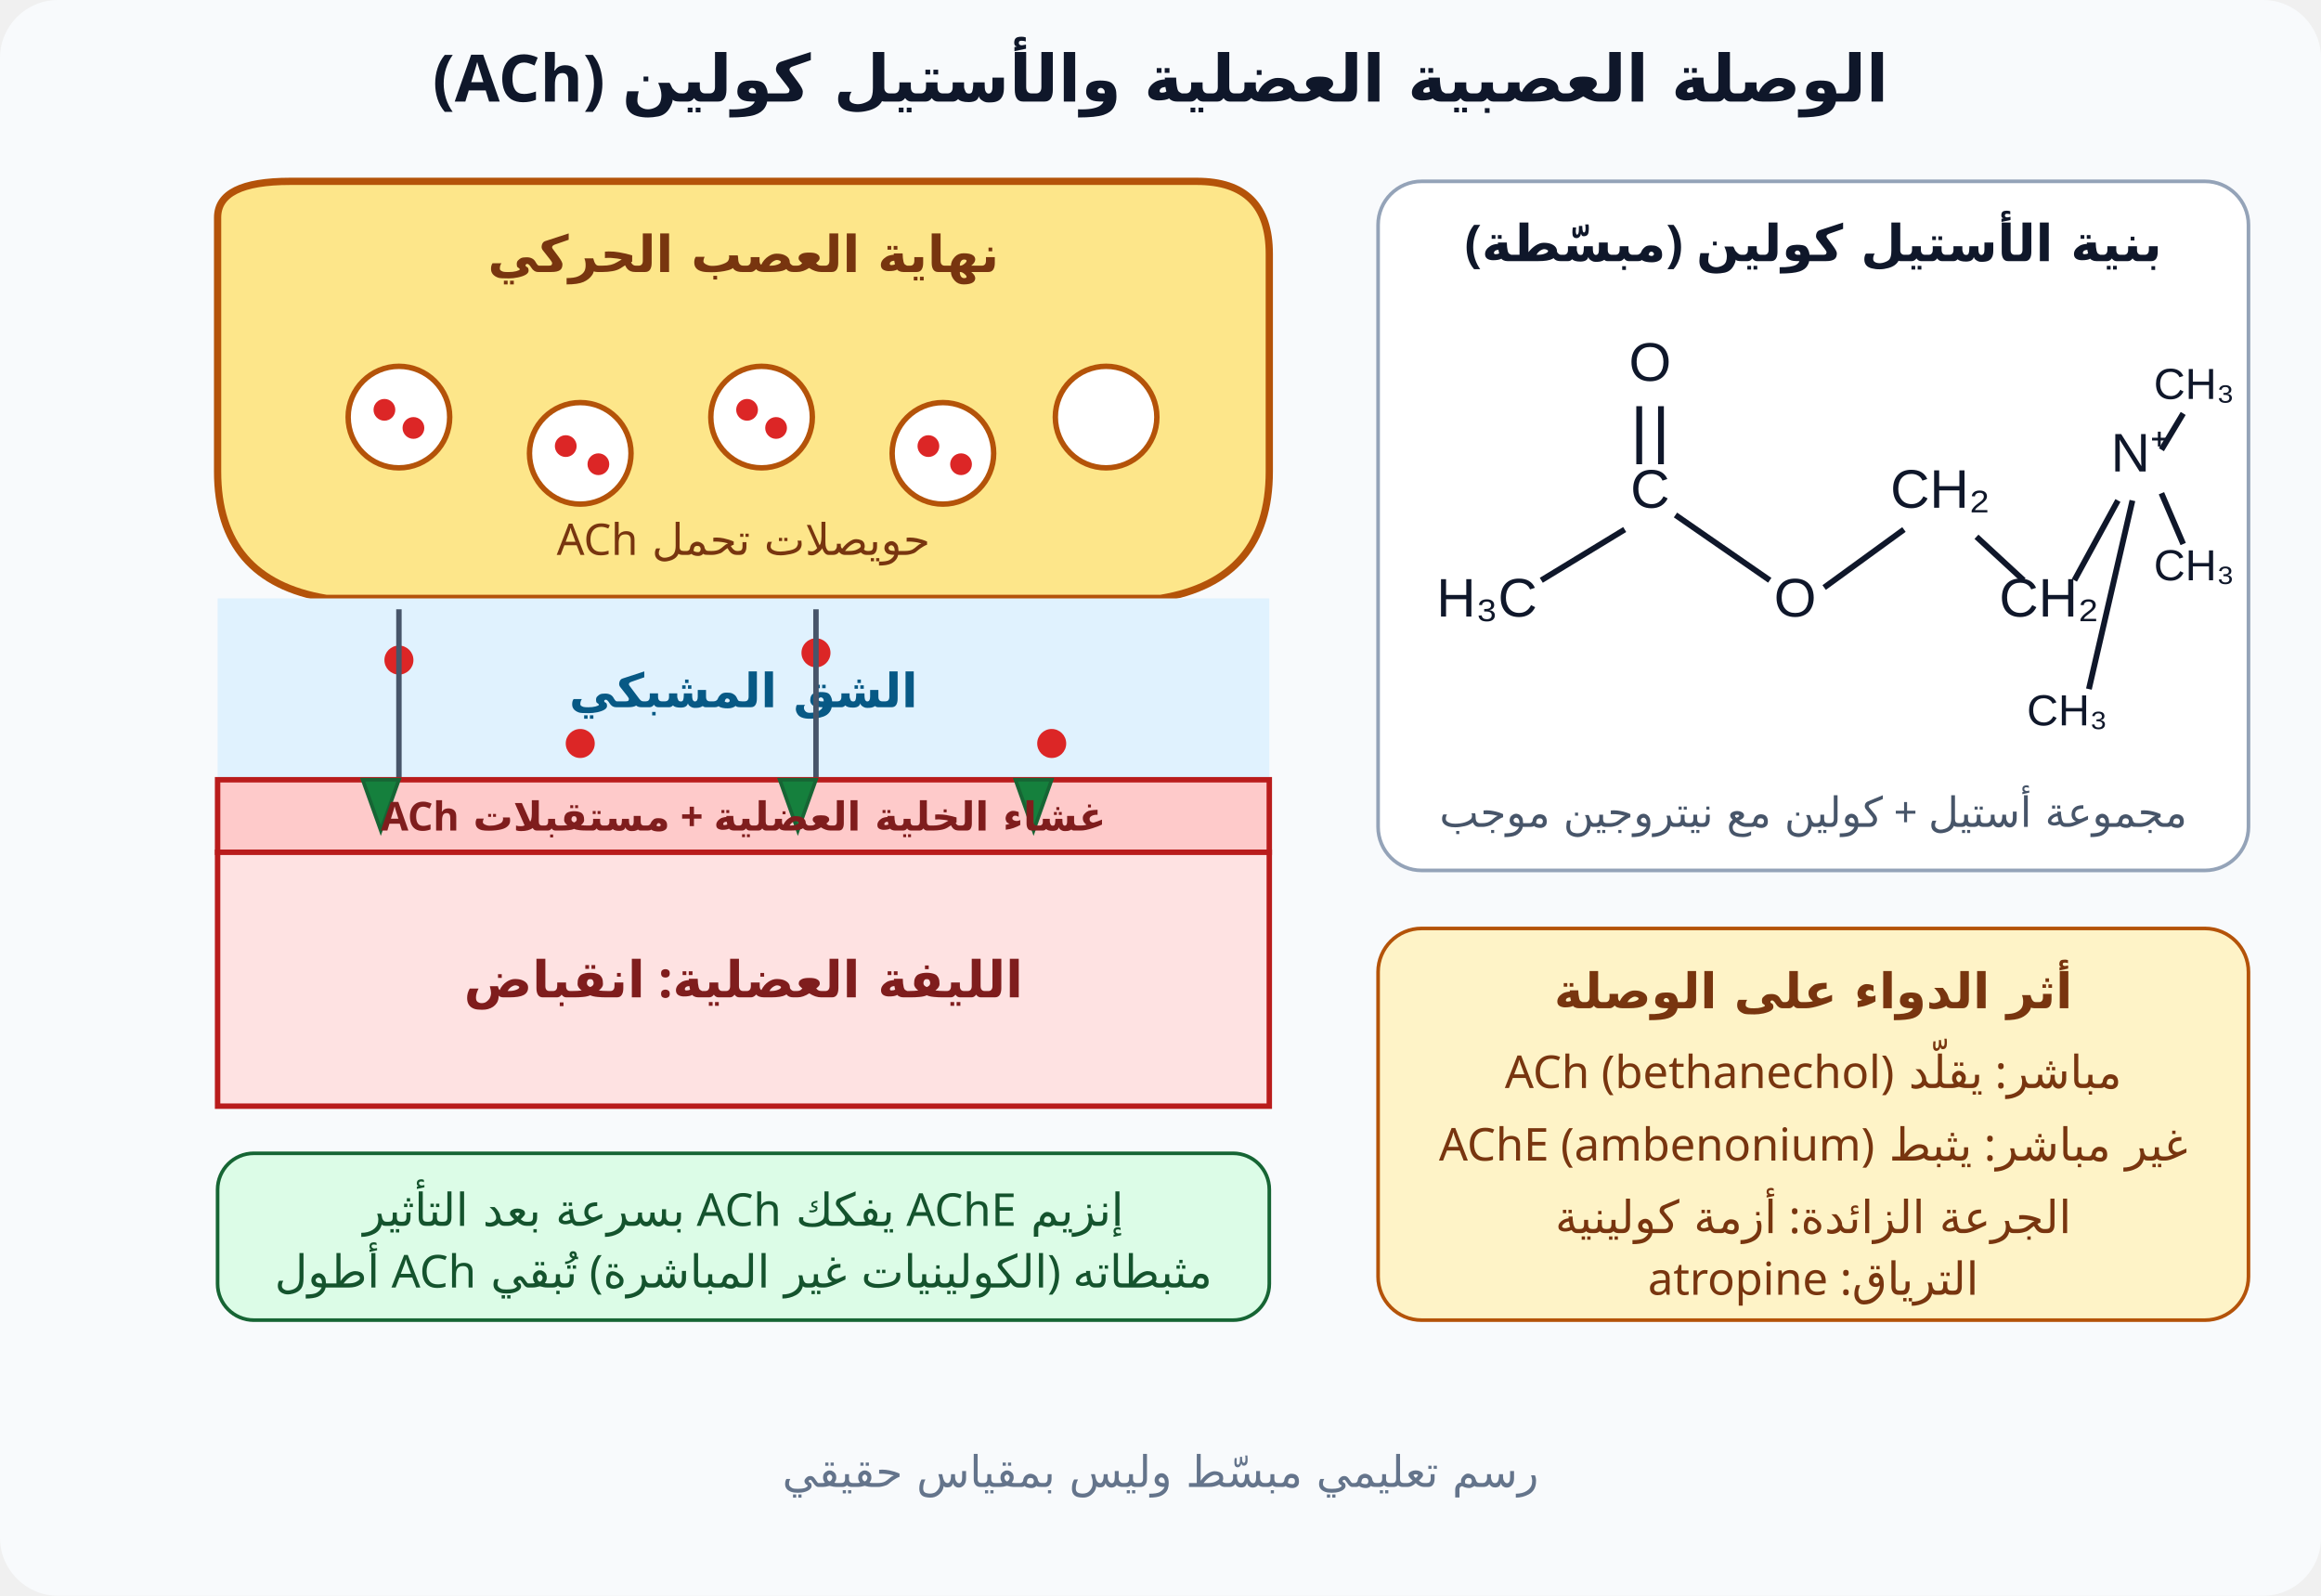
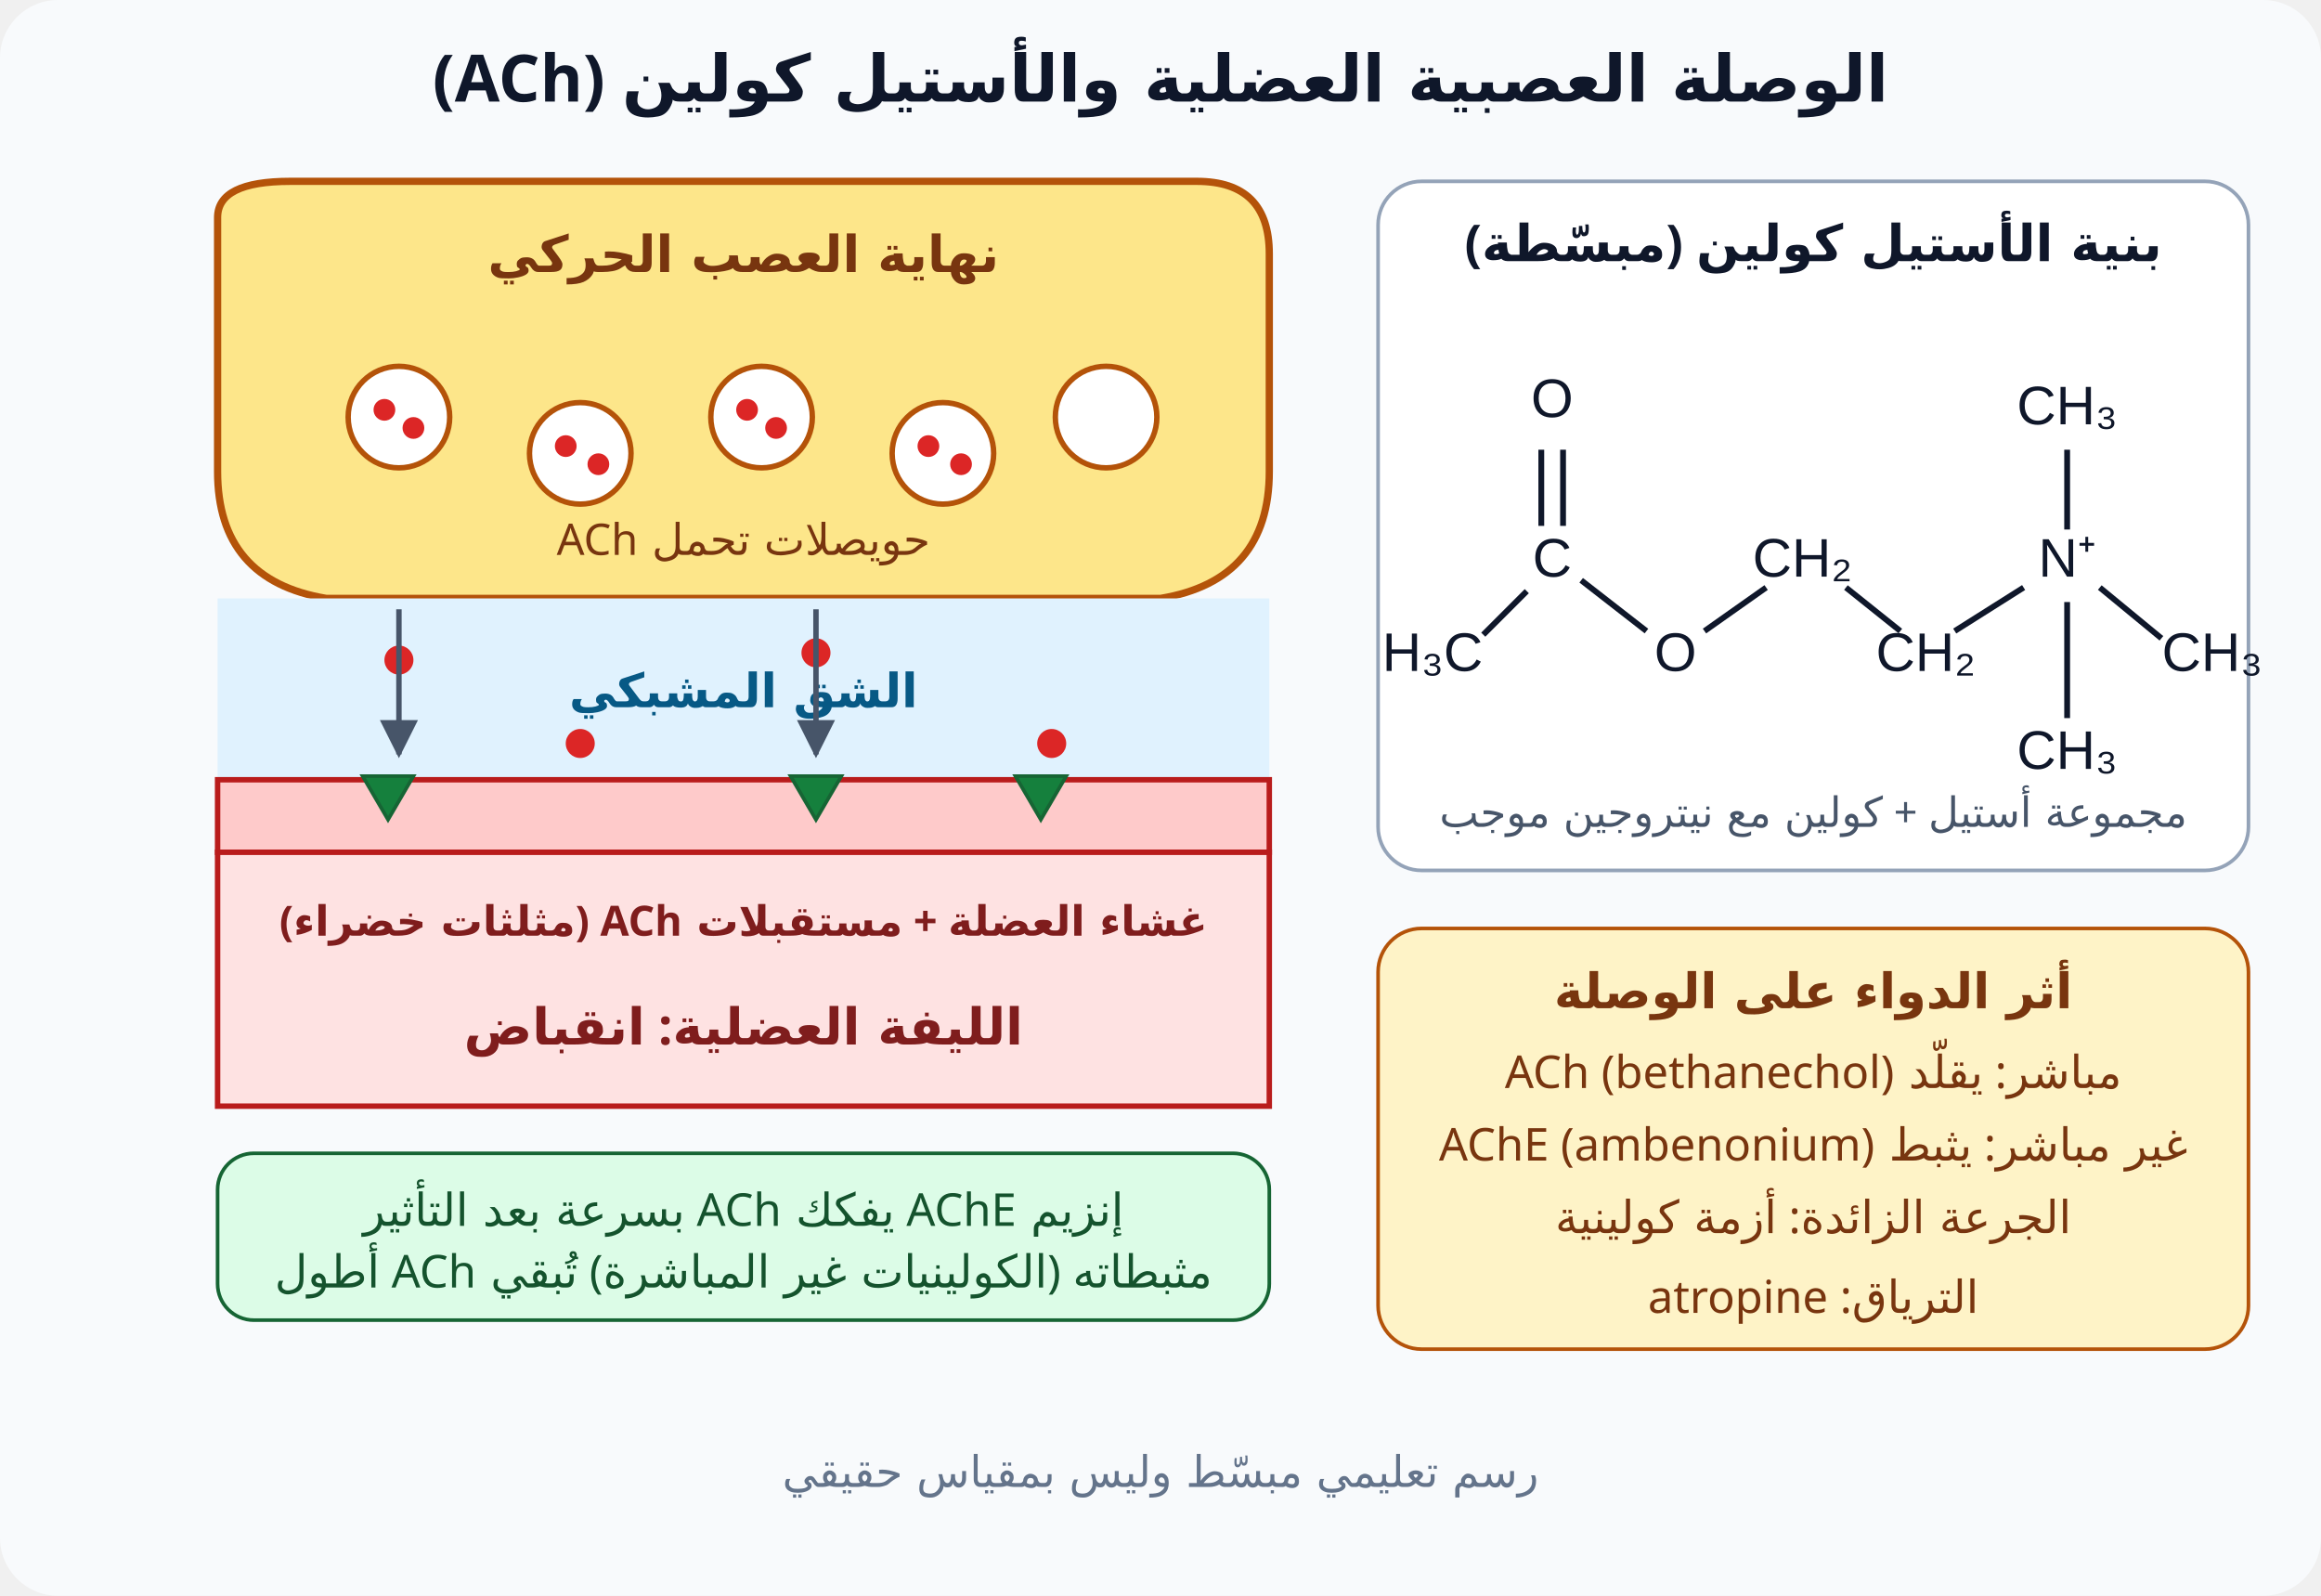
<svg xmlns="http://www.w3.org/2000/svg" viewBox="0 0 640 440" font-family="Cairo, Tahoma, sans-serif" direction="rtl">
  <defs>
    <marker id="ar" viewBox="0 0 10 10" refX="9" refY="5" markerWidth="7" markerHeight="7" orient="auto">
      <path d="M0 0L10 5L0 10z" fill="#475569" />
    </marker>
  </defs>
  <rect width="640" height="440" rx="16" fill="#f8fafc" />
  <text x="320" y="28" text-anchor="middle" font-size="18" font-weight="700" fill="#0f172a">الوصلة العصبية العضلية والأستيل كولين (ACh)</text>
  <path d="M60 60 Q60 50 80 50 L330 50 Q350 50 350 70 L350 130 Q350 160 320 165 L90 165 Q60 160 60 130 Z" fill="#fde68a" stroke="#b45309" stroke-width="2" />
  <text x="205" y="75" text-anchor="middle" font-size="14" font-weight="700" fill="#78350f">نهاية العصب الحركي</text>
  <g fill="#fff" stroke="#b45309" stroke-width="1.5">
    <circle cx="110" cy="115" r="14" />
    <circle cx="160" cy="125" r="14" />
    <circle cx="210" cy="115" r="14" />
    <circle cx="260" cy="125" r="14" />
    <circle cx="305" cy="115" r="14" />
  </g>
  <g fill="#dc2626">
    <circle cx="106" cy="113" r="3" />
    <circle cx="114" cy="118" r="3" />
    <circle cx="156" cy="123" r="3" />
    <circle cx="165" cy="128" r="3" />
    <circle cx="206" cy="113" r="3" />
    <circle cx="214" cy="118" r="3" />
    <circle cx="256" cy="123" r="3" />
    <circle cx="265" cy="128" r="3" />
  </g>
  <text x="205" y="153" text-anchor="middle" font-size="12" fill="#78350f">حويصلات تحمل ACh</text>
  <rect x="60" y="165" width="290" height="50" fill="#e0f2fe" />
  <text x="205" y="195" text-anchor="middle" font-size="13" font-weight="700" fill="#075985">الشق المشبكي</text>
  <g fill="#dc2626">
    <circle cx="110" cy="182" r="4" />
    <circle cx="160" cy="205" r="4" />
    <circle cx="225" cy="180" r="4" />
    <circle cx="290" cy="205" r="4" />
  </g>
  <g stroke="#475569" stroke-width="1.5" fill="none" marker-end="url(#ar)">
-     <path d="M110 168 L110 232" />
-     <path d="M225 168 L225 232" />
+     <path d="M110 168 L110 208" />
+     <path d="M225 168 L225 208" />
  </g>
  <rect x="60" y="215" width="290" height="20" fill="#fecaca" stroke="#b91c1c" stroke-width="1.5" />
  <g fill="#15803d" stroke="#166534">
-     <path d="M100 215 l10 0 l-5 14 z" />
-     <path d="M215 215 l10 0 l-5 14 z" />
-     <path d="M280 215 l10 0 l-5 14 z" />
+     <path d="M100 214 l14 0 l-7 12 z" />
+     <path d="M218 214 l14 0 l-7 12 z" />
+     <path d="M280 214 l14 0 l-7 12 z" />
  </g>
-   <text x="205" y="229" text-anchor="middle" font-size="11" font-weight="700" fill="#7f1d1d">غشاء الخلية العضلية + مستقبلات ACh</text>
  <rect x="60" y="235" width="290" height="70" fill="#fee2e2" stroke="#b91c1c" stroke-width="1.5" />
-   <text x="205" y="275" text-anchor="middle" font-size="14" font-weight="700" fill="#7f1d1d">الليفة العضلية: انقباض</text>
+   <text x="205" y="258" text-anchor="middle" font-size="11.5" font-weight="700" fill="#7f1d1d">غشاء العضلة + مستقبلات ACh (مثلثات خضراء)</text>
+   <text x="205" y="288" text-anchor="middle" font-size="14" font-weight="700" fill="#7f1d1d">الليفة العضلية: انقباض</text>
  <rect x="60" y="318" width="290" height="46" rx="10" fill="#dcfce7" stroke="#166534" />
  <text x="205" y="338" text-anchor="middle" font-size="12.5" fill="#14532d">إنزيم AChE يفكك ACh بسرعة بعد التأثير</text>
  <text x="205" y="355" text-anchor="middle" font-size="12.5" fill="#14532d">مثبطاته (الكولينيات غير المباشرة) تُبقي ACh أطول</text>
  <rect x="380" y="50" width="240" height="190" rx="12" fill="#fff" stroke="#94a3b8" />
  <text x="500" y="72" text-anchor="middle" font-size="14" font-weight="700" fill="#0f172a">بنية الأستيل كولين (مبسّطة)</text>
  <g direction="ltr" font-family="Arial, sans-serif" font-size="15" fill="#0f172a" text-anchor="middle">
-     <text x="410" y="170">H₃C</text>
-     <text x="455" y="140">C</text>
-     <text x="455" y="105">O</text>
-     <text x="495" y="170">O</text>
-     <text x="535" y="140">CH₂</text>
-     <text x="565" y="170">CH₂</text>
-     <text x="590" y="130">N⁺</text>
-     <text x="605" y="110" font-size="12">CH₃</text>
-     <text x="605" y="160" font-size="12">CH₃</text>
-     <text x="570" y="200" font-size="12">CH₃</text>
+     <text x="395" y="185">H₃C</text>
+     <text x="428" y="159">C</text>
+     <text x="428" y="115">O</text>
+     <text x="462" y="185">O</text>
+     <text x="497" y="159">CH₂</text>
+     <text x="531" y="185">CH₂</text>
+     <text x="570" y="159">N⁺</text>
+     <text x="570" y="117">CH₃</text>
+     <text x="610" y="185">CH₃</text>
+     <text x="570" y="212">CH₃</text>
  </g>
  <g stroke="#0f172a" stroke-width="1.6" fill="none">
-     <path d="M425 160 L448 146" />
-     <path d="M462 142 L488 160" />
-     <path d="M452 128 L452 112" />
-     <path d="M458 128 L458 112" />
-     <path d="M503 162 L525 146" />
-     <path d="M545 148 L558 160" />
-     <path d="M572 160 L584 138" />
-     <path d="M596 124 L602 114" />
-     <path d="M596 136 L602 150" />
-     <path d="M588 138 L576 190" />
+     <path d="M409 175 L421 163" />
+     <path d="M425 145 L425 124" />
+     <path d="M431 145 L431 124" />
+     <path d="M436 160 L454 174" />
+     <path d="M470 174 L487 162" />
+     <path d="M509 162 L524 174" />
+     <path d="M539 174 L558 162" />
+     <path d="M570 146 L570 124" />
+     <path d="M579 162 L596 176" />
+     <path d="M570 166 L570 198" />
  </g>
  <text x="500" y="228" text-anchor="middle" font-size="11.5" fill="#475569">مجموعة أستيل + كولين مع نيتروجين موجب</text>
-   <rect x="380" y="256" width="240" height="108" rx="12" fill="#fef3c7" stroke="#b45309" />
+   <rect x="380" y="256" width="240" height="116" rx="12" fill="#fef3c7" stroke="#b45309" />
  <text x="500" y="278" text-anchor="middle" font-size="13.5" font-weight="700" fill="#78350f">أثر الدواء على الوصلة</text>
  <text x="500" y="300" text-anchor="middle" font-size="12.5" fill="#78350f">مباشر: يقلّد ACh (bethanechol)</text>
  <text x="500" y="320" text-anchor="middle" font-size="12.5" fill="#78350f">غير مباشر: يثبط AChE (ambenonium)</text>
  <text x="500" y="340" text-anchor="middle" font-size="12.5" fill="#78350f">الجرعة الزائدة: أزمة كولينية</text>
-   <text x="500" y="357" text-anchor="middle" font-size="12.5" fill="#78350f">الترياق: atropine</text>
+   <text x="500" y="362" text-anchor="middle" font-size="12.5" fill="#78350f">الترياق: atropine</text>
  <text x="320" y="410" text-anchor="middle" font-size="12" fill="#64748b">رسم تعليمي مبسّط وليس بمقياس حقيقي</text>
</svg>
